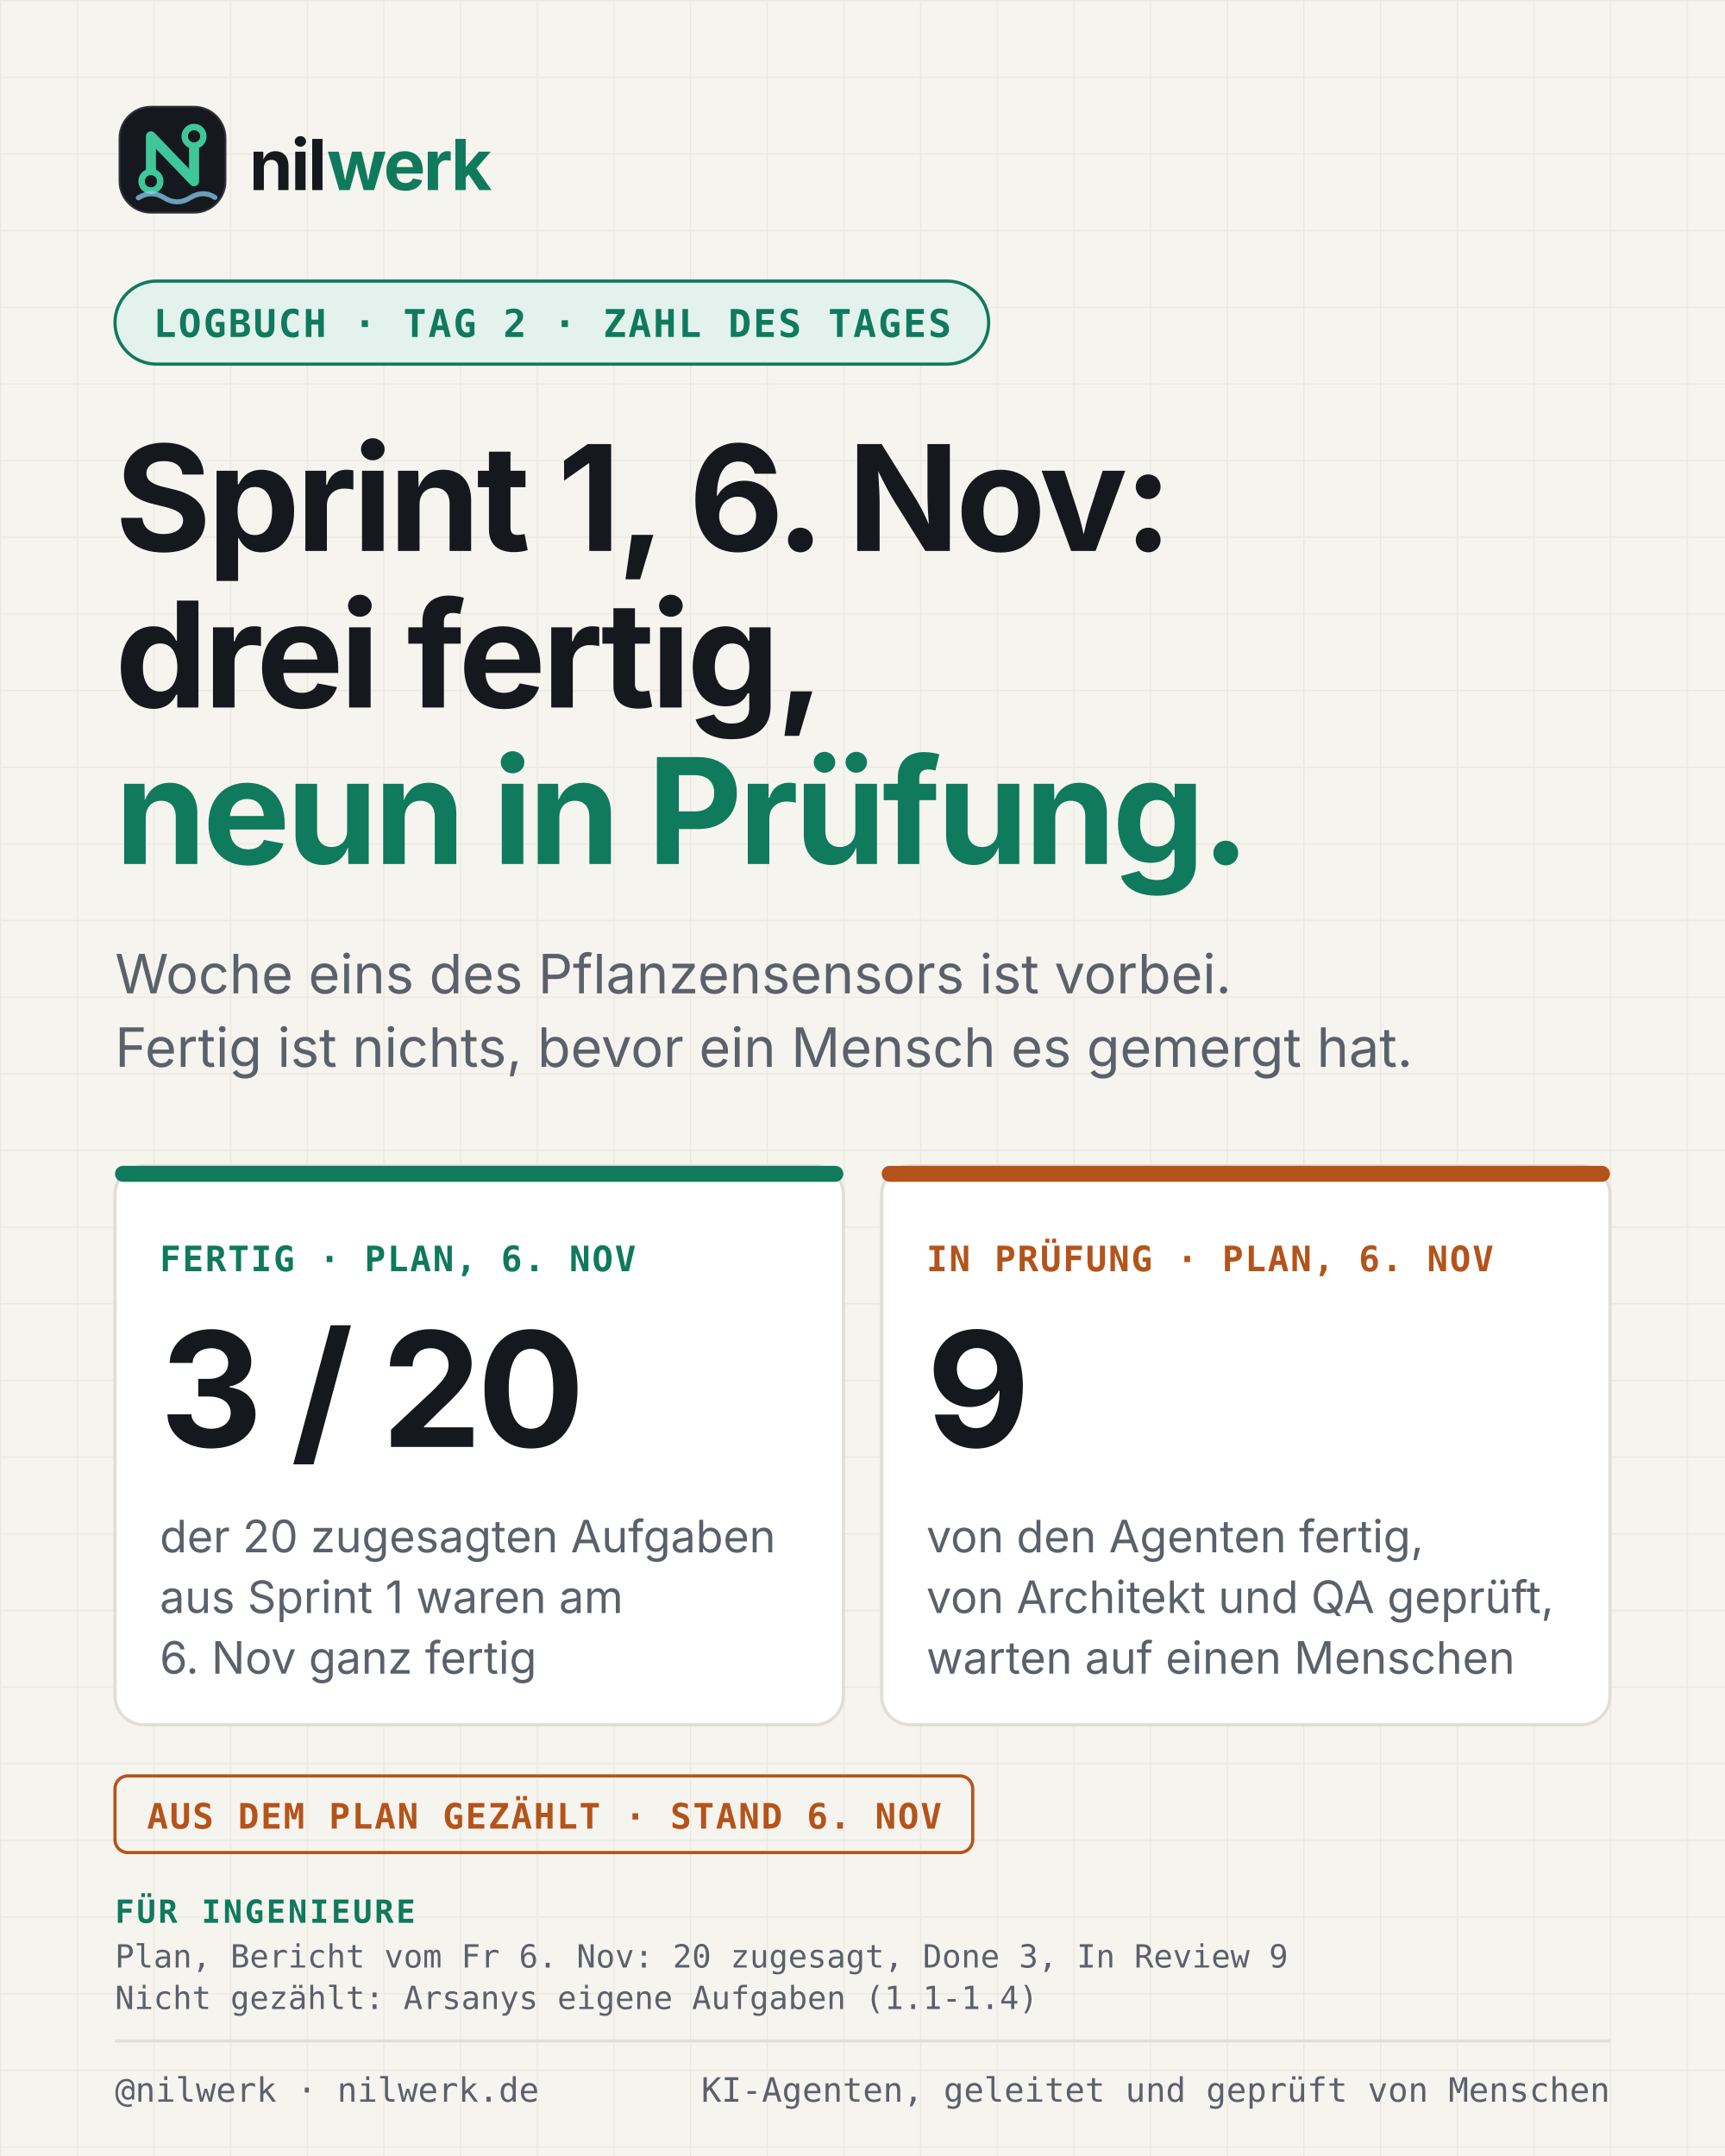
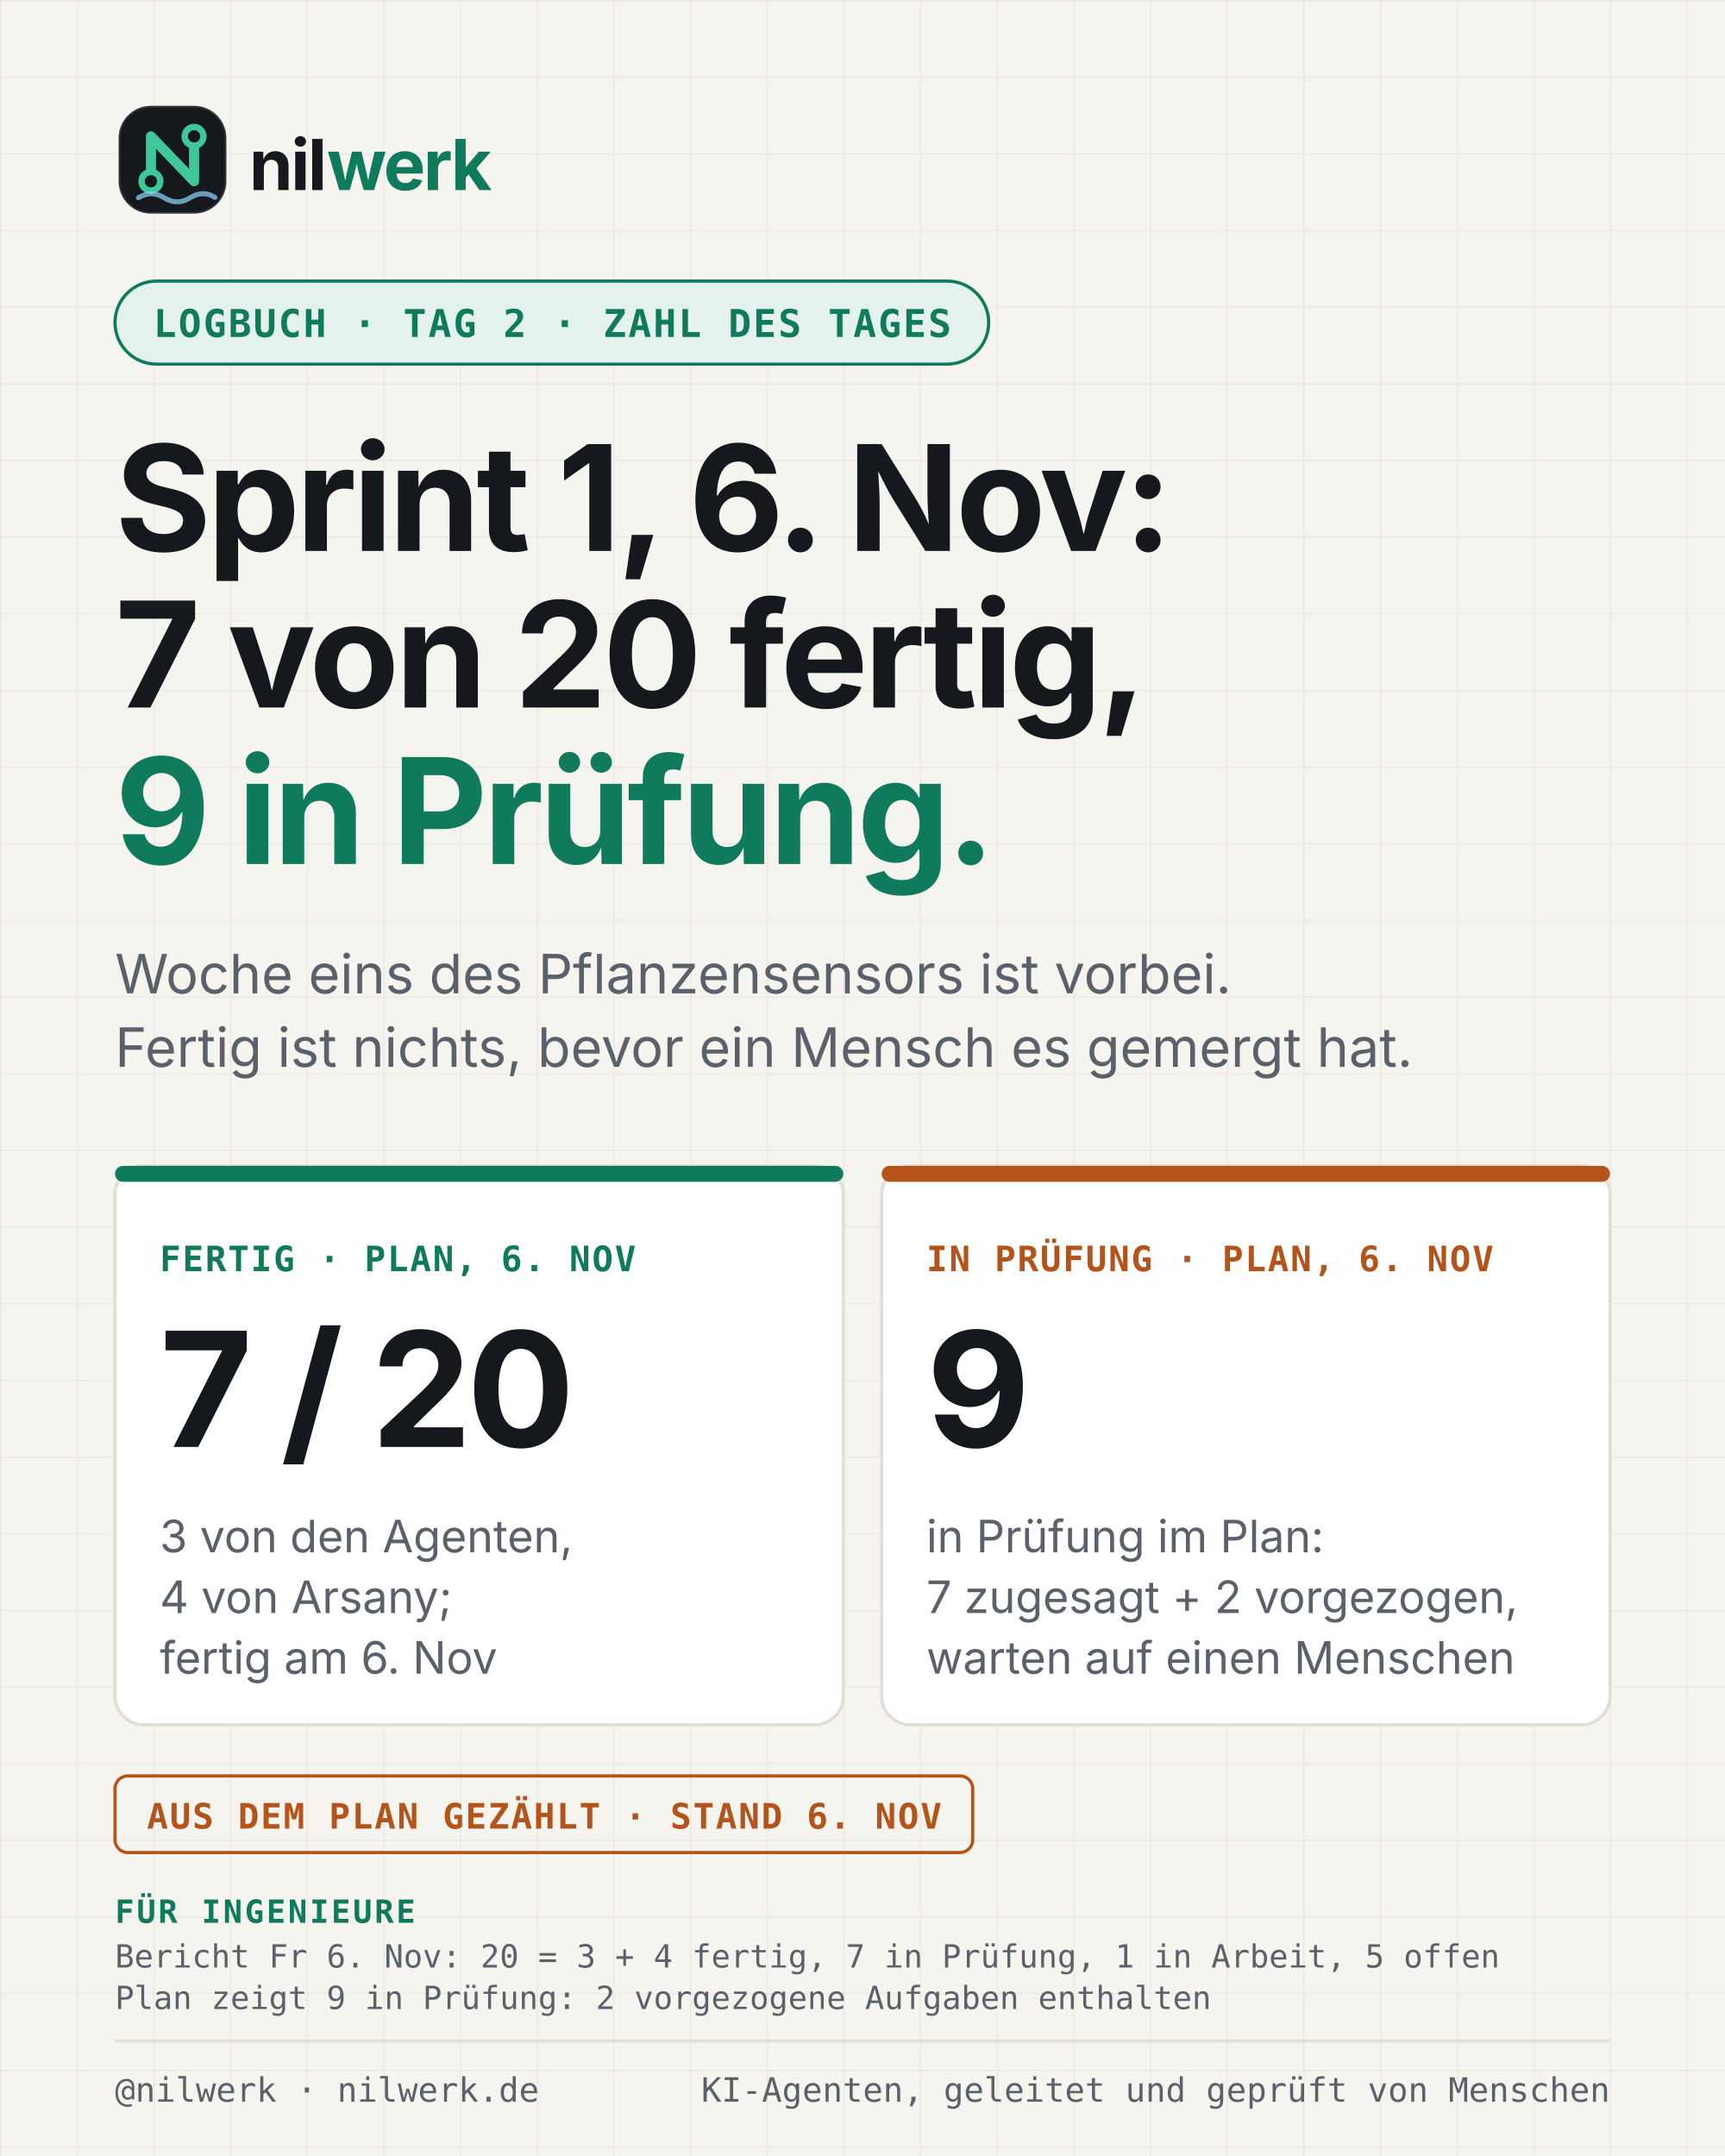
- <svg xmlns="http://www.w3.org/2000/svg" width="1080" height="1350" viewBox="0 0 1080 1350" role="img" aria-label="Sprint 1, 6. Nov: drei fertig, neun in Prüfung.">
+ <svg xmlns="http://www.w3.org/2000/svg" width="1080" height="1350" viewBox="0 0 1080 1350" role="img" aria-label="Sprint 1, 6. Nov: 7 von 20 fertig, 9 in Prüfung.">
  <defs>
    <pattern id="grid" width="48" height="48" patternUnits="userSpaceOnUse">
      <path d="M48 0H0V48" fill="none" stroke="#e2ded5" stroke-width="1.5" opacity=".55" />
    </pattern>
  </defs>
  <rect width="1080" height="1350" fill="#f6f4ef" />
  <rect width="1080" height="1350" fill="url(#grid)" />
  <g transform="translate(72 64) scale(2.25)">
    <rect x="1" y="1" width="30" height="30" rx="9" fill="#15181d" stroke="#ffffff" stroke-opacity=".12" />
    <path d="M10 22V9.5l12 12.5V9.5" fill="none" stroke="#3fc79a" stroke-width="2.8" stroke-linecap="round" stroke-linejoin="round" />
    <circle cx="10" cy="22" r="2.6" fill="#15181d" stroke="#3fc79a" stroke-width="1.8" />
    <circle cx="22" cy="9.5" r="2.6" fill="#15181d" stroke="#3fc79a" stroke-width="1.8" />
    <path d="M6.5 26.6c2.4-1.5 4.8-1.5 7.2 0s4.8 1.5 7.2 0 4.8-1.5 6.9-.1" fill="none" stroke="#8fd9ff" stroke-opacity=".7" stroke-width="1.4" stroke-linecap="round" />
  </g>
  <text x="156" y="119" font-family="'Space Grotesk', Inter, sans-serif" font-weight="700" font-size="44" letter-spacing="-1.3" fill="#15181d">nil<tspan fill="#0f7a5c">werk</tspan>
  </text>
  <rect x="72" y="176" width="547" height="52" rx="26" fill="#e3f2ec" stroke="#0f7a5c" stroke-width="2" />
  <text x="96" y="211" font-family="'JetBrains Mono', monospace" font-weight="600" font-size="24" letter-spacing="1.2" fill="#0f7a5c">LOGBUCH · TAG 2 · ZAHL DES TAGES</text>
  <g font-family="'Space Grotesk', Inter, sans-serif" font-weight="700" font-size="92" letter-spacing="-2.4">
    <text x="72" y="345" fill="#15181d">Sprint 1, 6. Nov:</text>
-     <text x="72" y="443" fill="#15181d">drei fertig,</text>
-     <text x="72" y="541" fill="#0f7a5c">neun in Prüfung.</text>
+     <text x="72" y="443" fill="#15181d">7 von 20 fertig,</text>
+     <text x="72" y="541" fill="#0f7a5c">9 in Prüfung.</text>
  </g>
  <g font-family="Inter, sans-serif" font-weight="400" font-size="34" fill="#5b616b">
    <text x="72" y="622">Woche eins des Pflanzensensors ist vorbei.</text>
    <text x="72" y="668">Fertig ist nichts, bevor ein Mensch es gemergt hat.</text>
  </g>
  <g>
    <rect x="72" y="730" width="456" height="350" rx="18" fill="#ffffff" stroke="#e2ded5" stroke-width="2" />
    <rect x="72" y="730" width="456" height="10" rx="5" fill="#0f7a5c" />
    <text x="100" y="796" font-family="'JetBrains Mono', monospace" font-weight="600" font-size="22" letter-spacing="1" fill="#0f7a5c">FERTIG · PLAN, 6. NOV</text>
-     <text x="100" y="906" font-family="'Space Grotesk', Inter, sans-serif" font-weight="700" font-size="100" letter-spacing="-3" fill="#15181d">3 / 20</text>
-     <text x="100" y="972" font-family="Inter, sans-serif" font-size="28" fill="#5b616b">der 20 zugesagten Aufgaben</text>
-     <text x="100" y="1010" font-family="Inter, sans-serif" font-size="28" fill="#5b616b">aus Sprint 1 waren am</text>
-     <text x="100" y="1048" font-family="Inter, sans-serif" font-size="28" fill="#5b616b">6. Nov ganz fertig</text>
+     <text x="100" y="906" font-family="'Space Grotesk', Inter, sans-serif" font-weight="700" font-size="100" letter-spacing="-3" fill="#15181d">7 / 20</text>
+     <text x="100" y="972" font-family="Inter, sans-serif" font-size="28" fill="#5b616b">3 von den Agenten,</text>
+     <text x="100" y="1010" font-family="Inter, sans-serif" font-size="28" fill="#5b616b">4 von Arsany;</text>
+     <text x="100" y="1048" font-family="Inter, sans-serif" font-size="28" fill="#5b616b">fertig am 6. Nov</text>
  </g>
  <g>
    <rect x="552" y="730" width="456" height="350" rx="18" fill="#ffffff" stroke="#e2ded5" stroke-width="2" />
    <rect x="552" y="730" width="456" height="10" rx="5" fill="#b4541a" />
    <text x="580" y="796" font-family="'JetBrains Mono', monospace" font-weight="600" font-size="22" letter-spacing="1" fill="#b4541a">IN PRÜFUNG · PLAN, 6. NOV</text>
    <text x="580" y="906" font-family="'Space Grotesk', Inter, sans-serif" font-weight="700" font-size="100" letter-spacing="-3" fill="#15181d">9</text>
-     <text x="580" y="972" font-family="Inter, sans-serif" font-size="28" fill="#5b616b">von den Agenten fertig,</text>
-     <text x="580" y="1010" font-family="Inter, sans-serif" font-size="28" fill="#5b616b">von Architekt und QA geprüft,</text>
+     <text x="580" y="972" font-family="Inter, sans-serif" font-size="28" fill="#5b616b">in Prüfung im Plan:</text>
+     <text x="580" y="1010" font-family="Inter, sans-serif" font-size="28" fill="#5b616b">7 zugesagt + 2 vorgezogen,</text>
    <text x="580" y="1048" font-family="Inter, sans-serif" font-size="28" fill="#5b616b">warten auf einen Menschen</text>
  </g>
  <rect x="72" y="1112" width="537" height="48" rx="8" fill="none" stroke="#b4541a" stroke-width="2" />
  <text x="92" y="1145" font-family="'JetBrains Mono', monospace" font-weight="600" font-size="22" letter-spacing="1" fill="#b4541a">AUS DEM PLAN GEZÄHLT · STAND 6. NOV</text>
  <text x="72" y="1204" font-family="'JetBrains Mono', monospace" font-weight="600" font-size="20" letter-spacing="1.5" fill="#0f7a5c">FÜR INGENIEURE</text>
  <g font-family="'JetBrains Mono', monospace" font-size="20" fill="#5b616b">
-     <text x="72" y="1232">Plan, Bericht vom Fr 6. Nov: 20 zugesagt, Done 3, In Review 9</text>
-     <text x="72" y="1258">Nicht gezählt: Arsanys eigene Aufgaben (1.1-1.4)</text>
+     <text x="72" y="1232">Bericht Fr 6. Nov: 20 = 3 + 4 fertig, 7 in Prüfung, 1 in Arbeit, 5 offen</text>
+     <text x="72" y="1258">Plan zeigt 9 in Prüfung: 2 vorgezogene Aufgaben enthalten</text>
  </g>
  <line x1="72" y1="1278" x2="1008" y2="1278" stroke="#e2ded5" stroke-width="2" />
  <g font-family="'JetBrains Mono', monospace" font-size="21" fill="#5b616b">
    <text x="72" y="1316">@nilwerk · nilwerk.de</text>
    <text x="1008" y="1316" text-anchor="end">KI-Agenten, geleitet und geprüft von Menschen</text>
  </g>
</svg>
